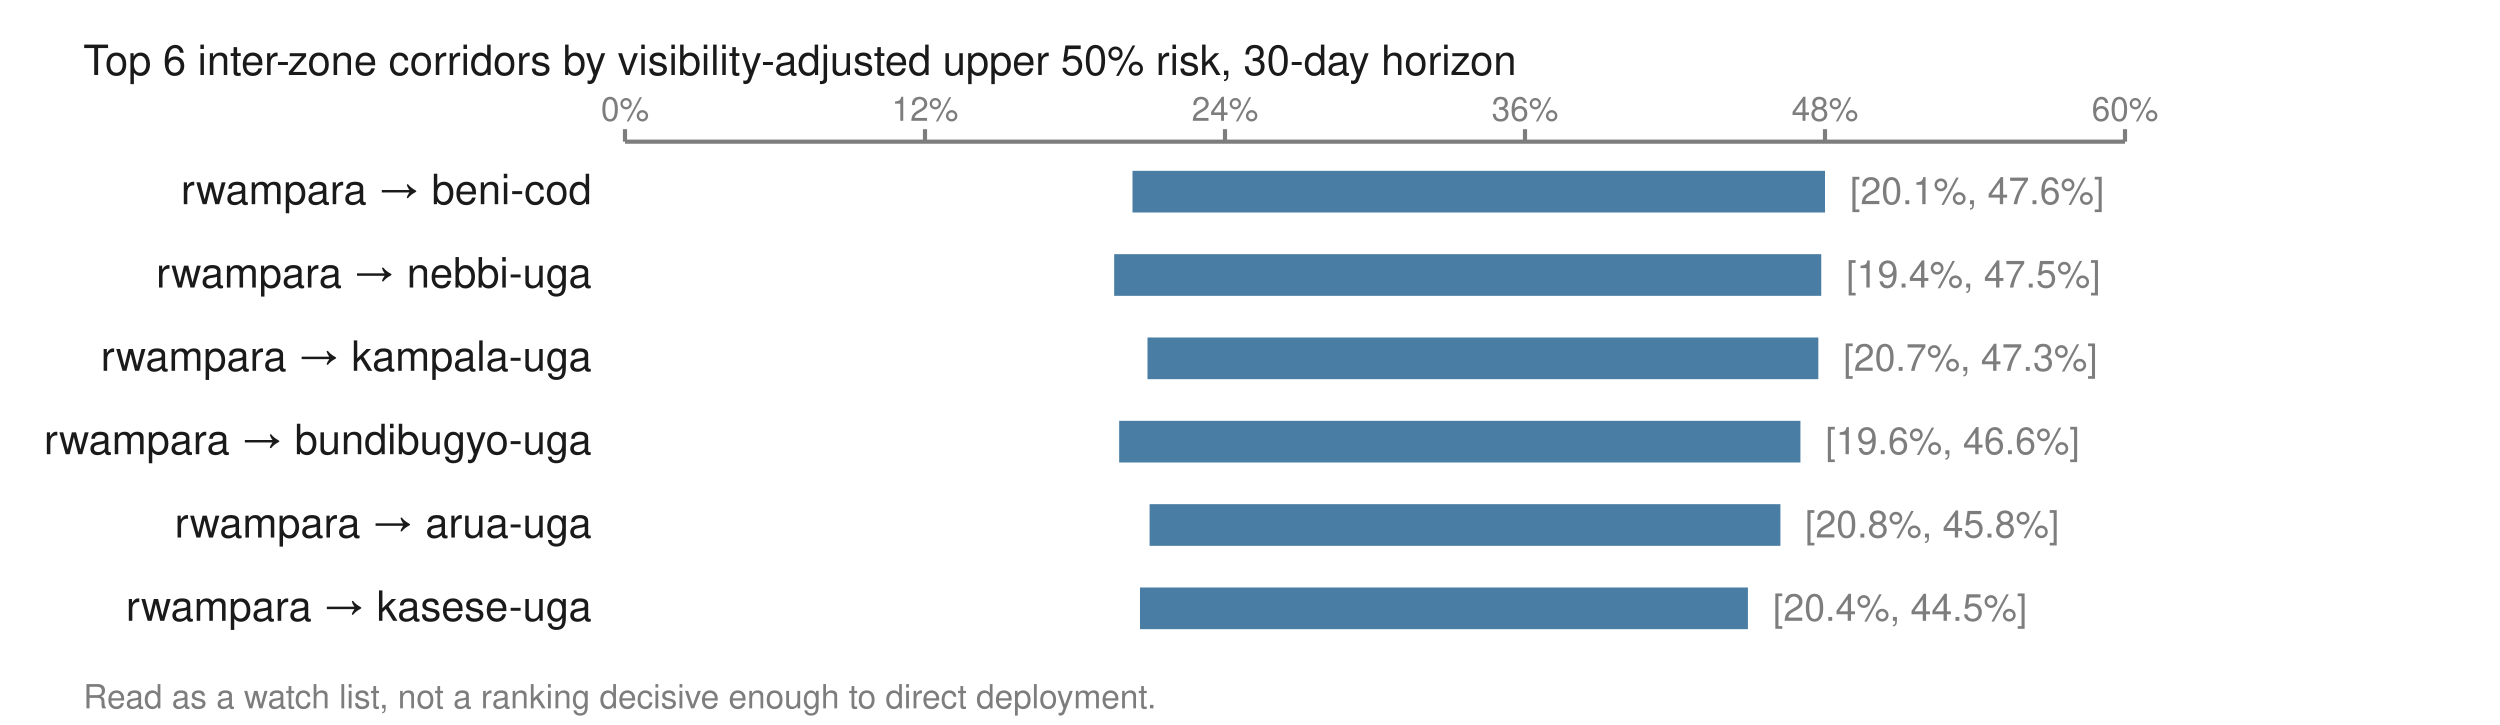
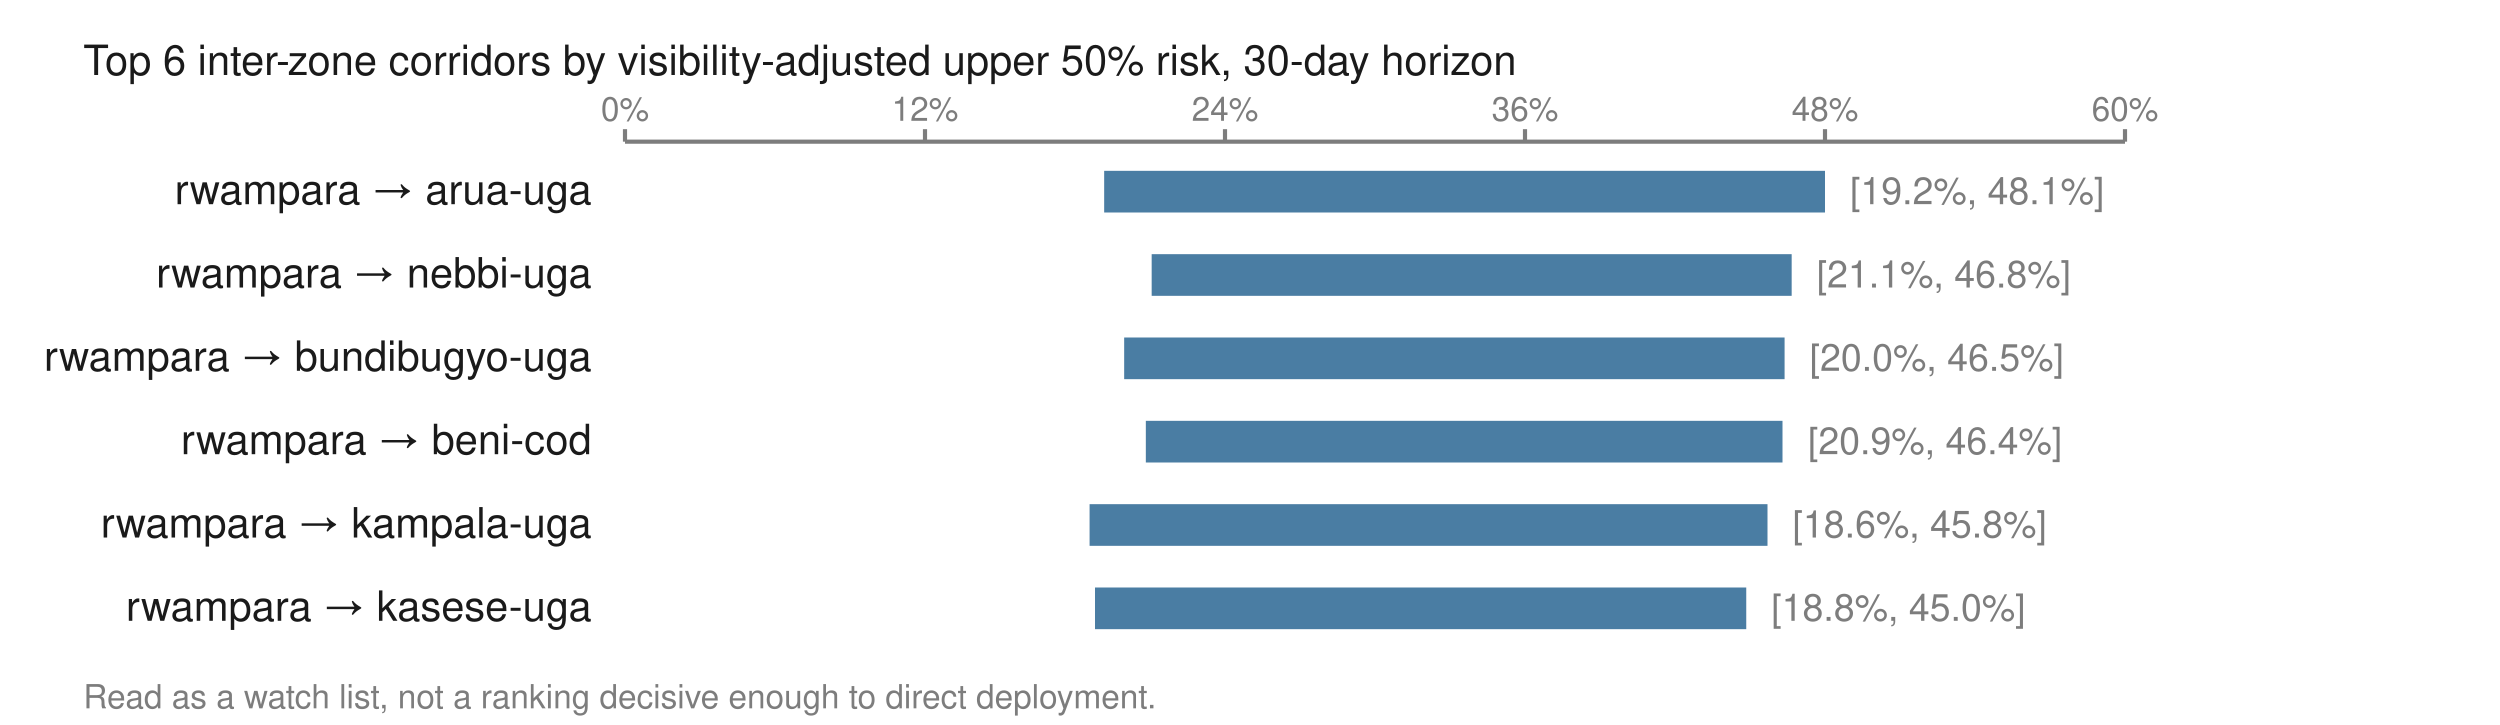
<svg xmlns="http://www.w3.org/2000/svg" viewBox="0 0 600 174" width="600" height="174" role="img" aria-labelledby="t">
  <text x="20.0" y="18.0" font-family="Helvetica,Arial,sans-serif" font-size="10" fill="#1a1a1a" font-weight="normal" text-anchor="start">Top 6 inter-zone corridors by visibility-adjusted upper 50% risk, 30-day horizon</text>
  <line x1="150.0" y1="34.0" x2="510.0" y2="34.0" stroke="#7d7d7d" stroke-width="1" />
  <line x1="150.0" y1="31.0" x2="150.0" y2="34.0" stroke="#7d7d7d" stroke-width="1" />
  <text x="150.0" y="29.0" font-family="Helvetica,Arial,sans-serif" font-size="8" fill="#7d7d7d" font-weight="normal" text-anchor="middle">0%</text>
  <line x1="222.0" y1="31.0" x2="222.0" y2="34.0" stroke="#7d7d7d" stroke-width="1" />
  <text x="222.0" y="29.0" font-family="Helvetica,Arial,sans-serif" font-size="8" fill="#7d7d7d" font-weight="normal" text-anchor="middle">12%</text>
  <line x1="294.0" y1="31.0" x2="294.0" y2="34.0" stroke="#7d7d7d" stroke-width="1" />
  <text x="294.0" y="29.0" font-family="Helvetica,Arial,sans-serif" font-size="8" fill="#7d7d7d" font-weight="normal" text-anchor="middle">24%</text>
  <line x1="366.0" y1="31.0" x2="366.0" y2="34.0" stroke="#7d7d7d" stroke-width="1" />
  <text x="366.0" y="29.0" font-family="Helvetica,Arial,sans-serif" font-size="8" fill="#7d7d7d" font-weight="normal" text-anchor="middle">36%</text>
  <line x1="438.0" y1="31.0" x2="438.0" y2="34.0" stroke="#7d7d7d" stroke-width="1" />
  <text x="438.0" y="29.0" font-family="Helvetica,Arial,sans-serif" font-size="8" fill="#7d7d7d" font-weight="normal" text-anchor="middle">48%</text>
  <line x1="510.0" y1="31.0" x2="510.0" y2="34.0" stroke="#7d7d7d" stroke-width="1" />
  <text x="510.0" y="29.0" font-family="Helvetica,Arial,sans-serif" font-size="8" fill="#7d7d7d" font-weight="normal" text-anchor="middle">60%</text>
-   <text x="142.0" y="49.0" font-family="Helvetica,Arial,sans-serif" font-size="10" fill="#1a1a1a" font-weight="normal" text-anchor="end">rwampara → beni-cod</text>
-   <rect x="271.8" y="41.0" width="166.2" height="10.0" fill="#4a7da3" />
-   <text x="444.0" y="49.0" font-family="Helvetica,Arial,sans-serif" font-size="9" fill="#7d7d7d" font-weight="normal" text-anchor="start">[20.1%, 47.6%]</text>
+   <text x="142.0" y="49.0" font-family="Helvetica,Arial,sans-serif" font-size="10" fill="#1a1a1a" font-weight="normal" text-anchor="end">rwampara → arua-uga</text>
+   <rect x="265.0" y="41.0" width="173.0" height="10.0" fill="#4a7da3" />
+   <text x="444.0" y="49.0" font-family="Helvetica,Arial,sans-serif" font-size="9" fill="#7d7d7d" font-weight="normal" text-anchor="start">[19.2%, 48.1%]</text>
  <text x="142.0" y="69.0" font-family="Helvetica,Arial,sans-serif" font-size="10" fill="#1a1a1a" font-weight="normal" text-anchor="end">rwampara → nebbi-uga</text>
-   <rect x="267.4" y="61.0" width="169.7" height="10.0" fill="#4a7da3" />
-   <text x="443.1" y="69.0" font-family="Helvetica,Arial,sans-serif" font-size="9" fill="#7d7d7d" font-weight="normal" text-anchor="start">[19.4%, 47.5%]</text>
-   <text x="142.0" y="89.0" font-family="Helvetica,Arial,sans-serif" font-size="10" fill="#1a1a1a" font-weight="normal" text-anchor="end">rwampara → kampala-uga</text>
-   <rect x="275.4" y="81.0" width="161.0" height="10.0" fill="#4a7da3" />
-   <text x="442.4" y="89.0" font-family="Helvetica,Arial,sans-serif" font-size="9" fill="#7d7d7d" font-weight="normal" text-anchor="start">[20.7%, 47.3%]</text>
-   <text x="142.0" y="109.0" font-family="Helvetica,Arial,sans-serif" font-size="10" fill="#1a1a1a" font-weight="normal" text-anchor="end">rwampara → bundibugyo-uga</text>
-   <rect x="268.6" y="101.0" width="163.5" height="10.0" fill="#4a7da3" />
-   <text x="438.1" y="109.0" font-family="Helvetica,Arial,sans-serif" font-size="9" fill="#7d7d7d" font-weight="normal" text-anchor="start">[19.6%, 46.6%]</text>
-   <text x="142.0" y="129.0" font-family="Helvetica,Arial,sans-serif" font-size="10" fill="#1a1a1a" font-weight="normal" text-anchor="end">rwampara → arua-uga</text>
-   <rect x="275.9" y="121.0" width="151.4" height="10.0" fill="#4a7da3" />
-   <text x="433.2" y="129.0" font-family="Helvetica,Arial,sans-serif" font-size="9" fill="#7d7d7d" font-weight="normal" text-anchor="start">[20.8%, 45.8%]</text>
+   <rect x="276.4" y="61.0" width="153.6" height="10.0" fill="#4a7da3" />
+   <text x="436.0" y="69.0" font-family="Helvetica,Arial,sans-serif" font-size="9" fill="#7d7d7d" font-weight="normal" text-anchor="start">[21.1%, 46.8%]</text>
+   <text x="142.0" y="89.0" font-family="Helvetica,Arial,sans-serif" font-size="10" fill="#1a1a1a" font-weight="normal" text-anchor="end">rwampara → bundibugyo-uga</text>
+   <rect x="269.8" y="81.0" width="158.5" height="10.0" fill="#4a7da3" />
+   <text x="434.3" y="89.0" font-family="Helvetica,Arial,sans-serif" font-size="9" fill="#7d7d7d" font-weight="normal" text-anchor="start">[20.0%, 46.5%]</text>
+   <text x="142.0" y="109.0" font-family="Helvetica,Arial,sans-serif" font-size="10" fill="#1a1a1a" font-weight="normal" text-anchor="end">rwampara → beni-cod</text>
+   <rect x="275.0" y="101.0" width="152.8" height="10.0" fill="#4a7da3" />
+   <text x="433.9" y="109.0" font-family="Helvetica,Arial,sans-serif" font-size="9" fill="#7d7d7d" font-weight="normal" text-anchor="start">[20.9%, 46.4%]</text>
+   <text x="142.0" y="129.0" font-family="Helvetica,Arial,sans-serif" font-size="10" fill="#1a1a1a" font-weight="normal" text-anchor="end">rwampara → kampala-uga</text>
+   <rect x="261.5" y="121.0" width="162.7" height="10.0" fill="#4a7da3" />
+   <text x="430.2" y="129.0" font-family="Helvetica,Arial,sans-serif" font-size="9" fill="#7d7d7d" font-weight="normal" text-anchor="start">[18.6%, 45.8%]</text>
  <text x="142.0" y="149.0" font-family="Helvetica,Arial,sans-serif" font-size="10" fill="#1a1a1a" font-weight="normal" text-anchor="end">rwampara → kasese-uga</text>
-   <rect x="273.6" y="141.0" width="145.9" height="10.0" fill="#4a7da3" />
-   <text x="425.5" y="149.0" font-family="Helvetica,Arial,sans-serif" font-size="9" fill="#7d7d7d" font-weight="normal" text-anchor="start">[20.4%, 44.5%]</text>
+   <rect x="262.8" y="141.0" width="156.3" height="10.0" fill="#4a7da3" />
+   <text x="425.1" y="149.0" font-family="Helvetica,Arial,sans-serif" font-size="9" fill="#7d7d7d" font-weight="normal" text-anchor="start">[18.8%, 45.0%]</text>
  <text x="20.0" y="170.0" font-family="Helvetica,Arial,sans-serif" font-size="8" fill="#7d7d7d" font-weight="normal" text-anchor="start">Read as a watch list, not a ranking decisive enough to direct deployment.</text>
</svg>
